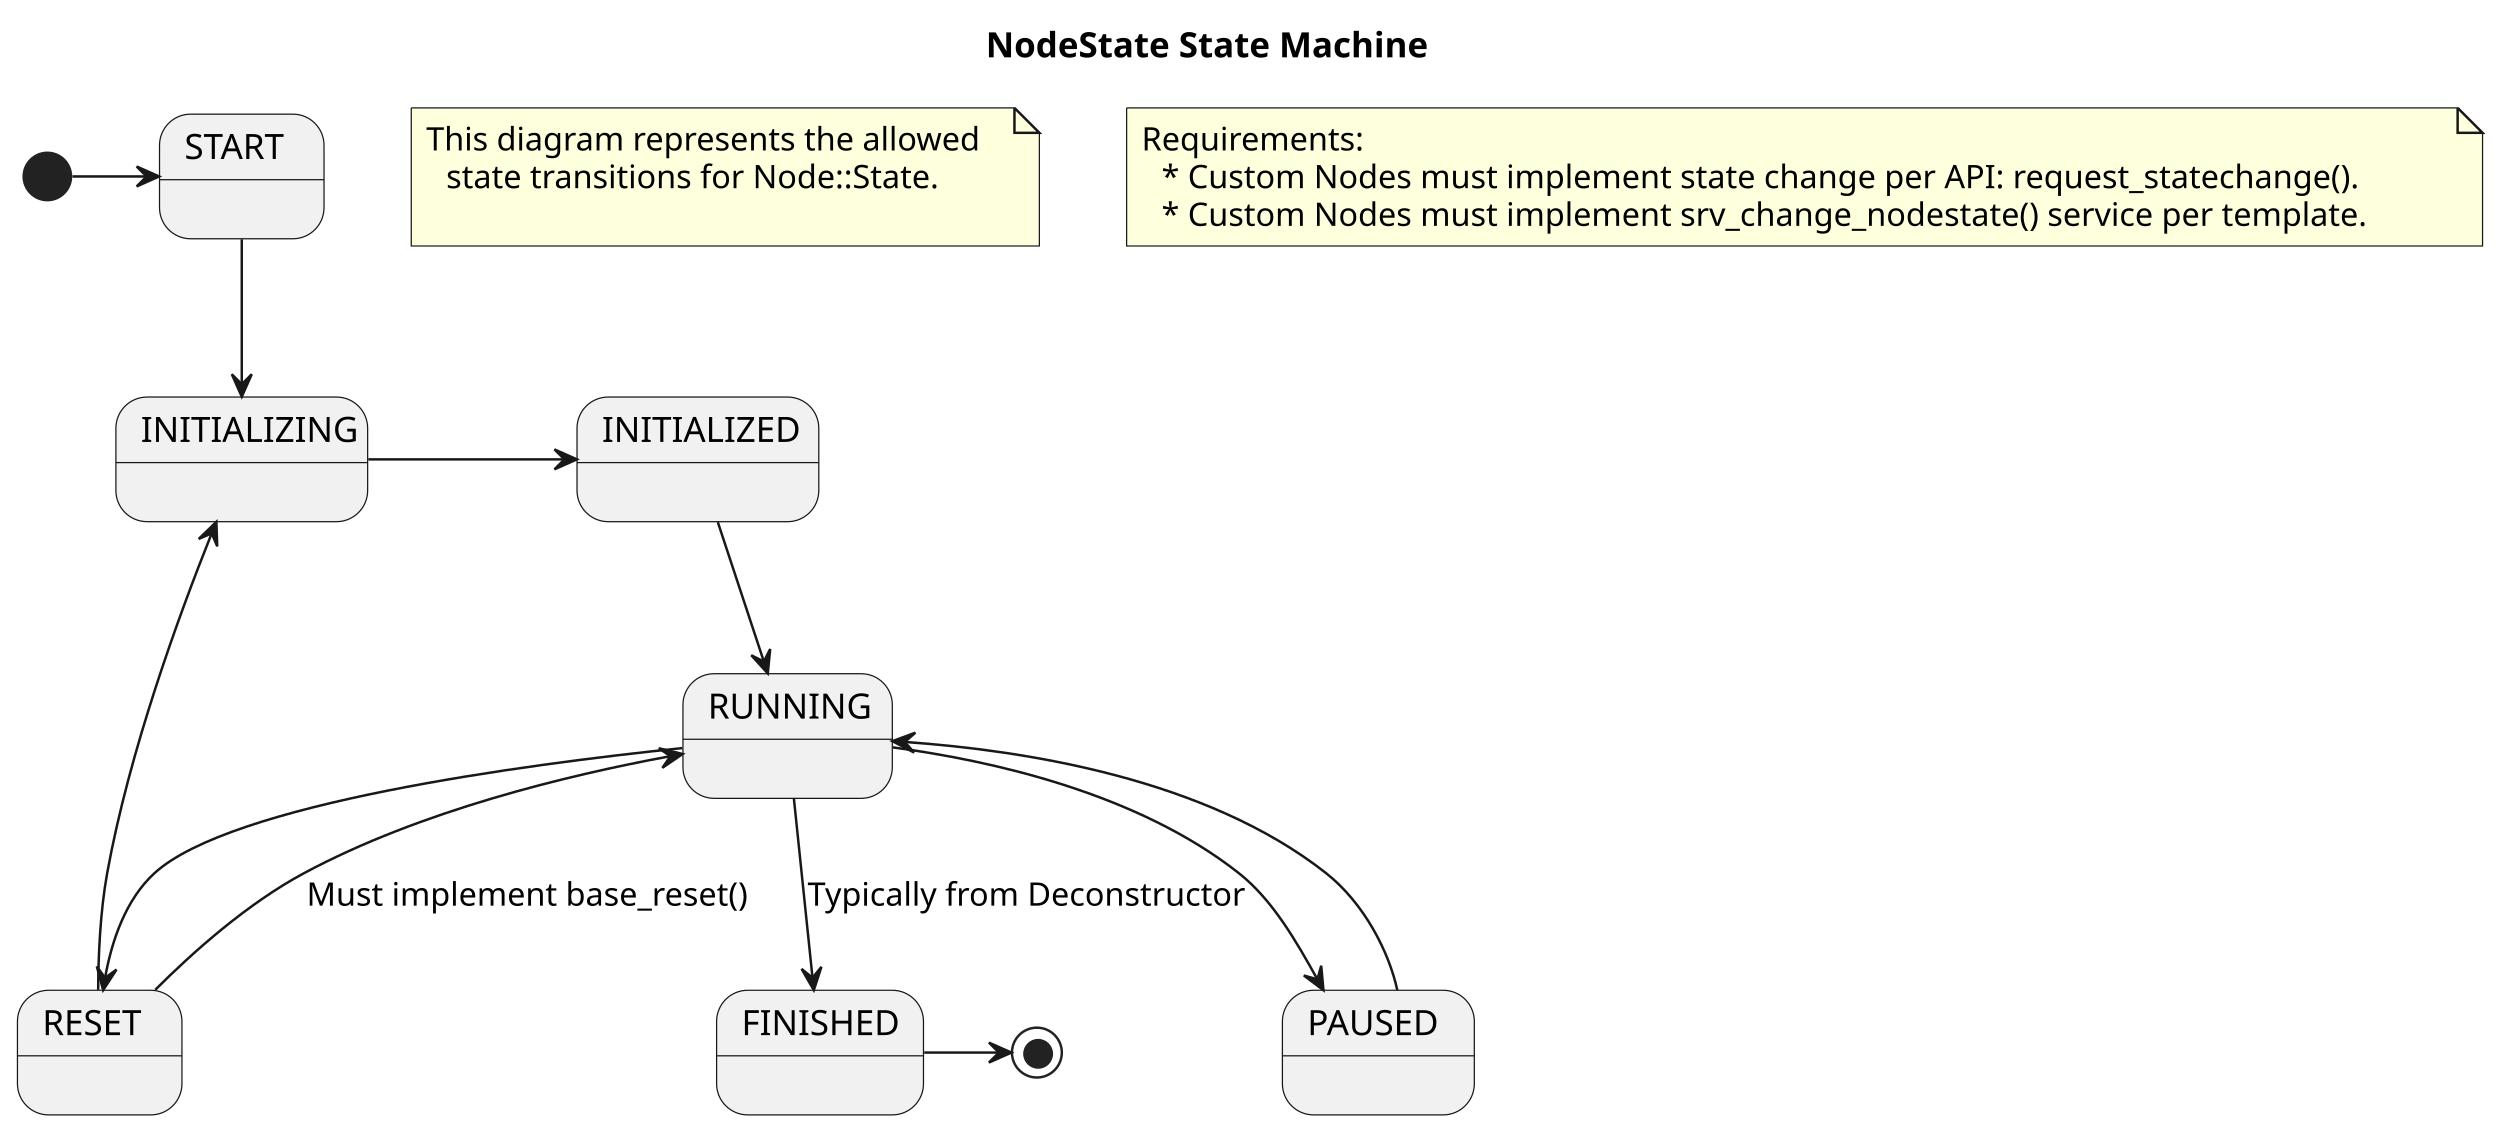
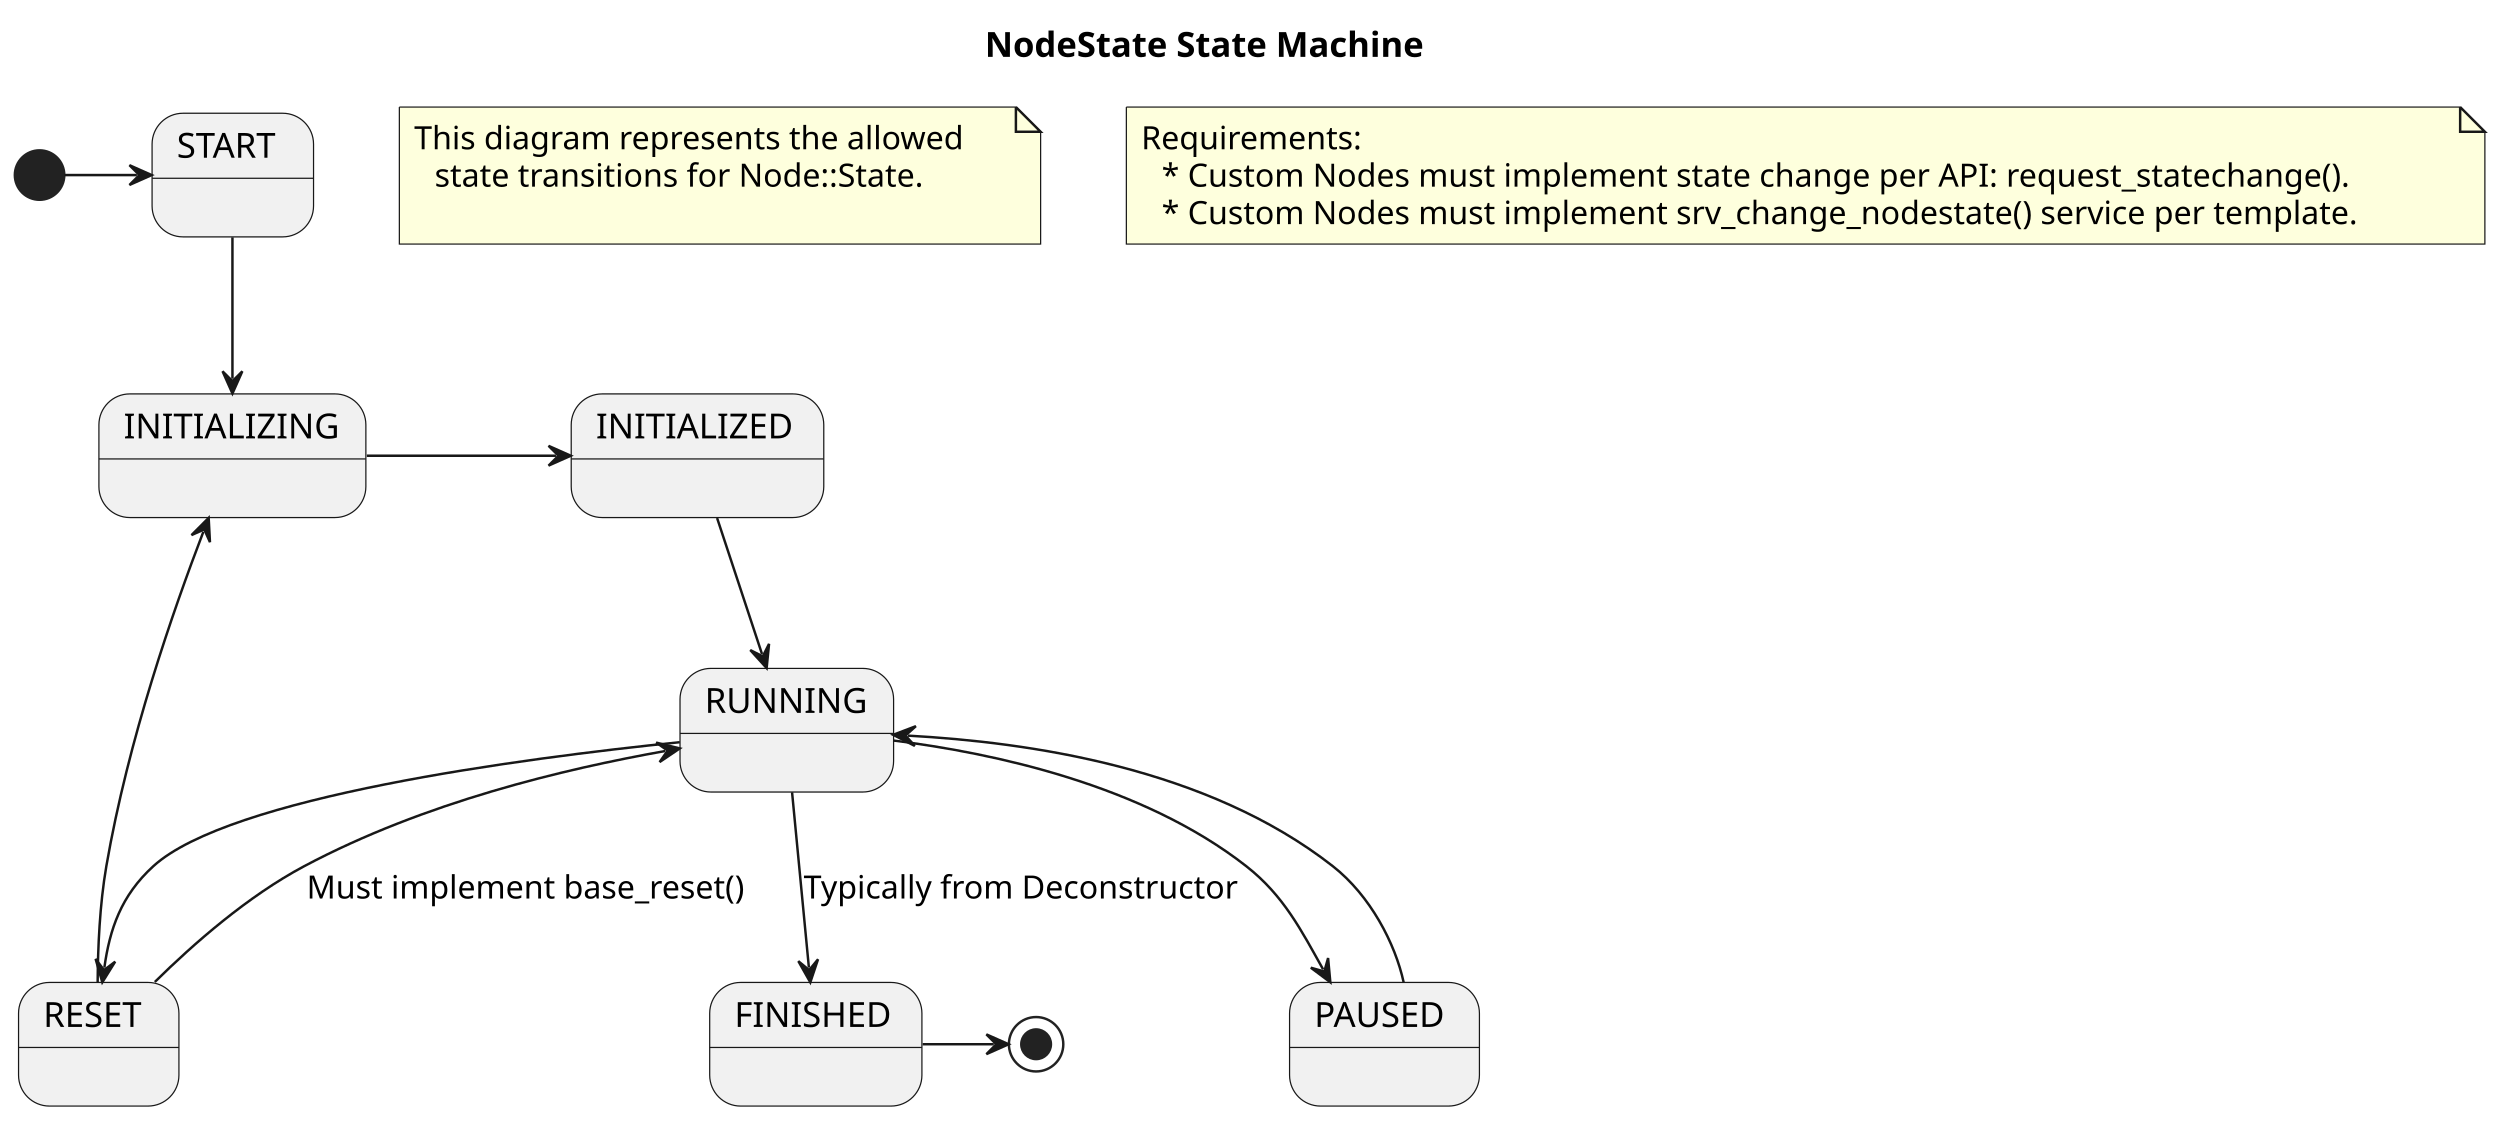
- <svg xmlns="http://www.w3.org/2000/svg" contentStyleType="text/css" height="453px" preserveAspectRatio="none" style="width:1003px;height:453px;background:#FFFFFF;" version="1.1" viewBox="0 0 1003 453" width="1003px" zoomAndPan="magnify">
+ <svg xmlns="http://www.w3.org/2000/svg" contentStyleType="text/css" data-diagram-type="STATE" height="453px" preserveAspectRatio="none" style="width:1011px;height:453px;background:#FFFFFF;" version="1.1" viewBox="0 0 1011 453" width="1011px" zoomAndPan="magnify">
  <defs />
  <g>
-     <rect fill="none" height="26.297" id="_title" style="stroke:none;stroke-width:1.0;" width="208" x="390.5" y="5" />
-     <text fill="#000000" font-family="sans-serif" font-size="14" font-weight="bold" lengthAdjust="spacing" textLength="198" x="395.5" y="22.995">NodeState State Machine</text>
+     <text fill="#000000" font-family="sans-serif" font-size="14" font-weight="bold" lengthAdjust="spacing" textLength="201.325" x="398.28" y="22.995">NodeState State Machine</text>
    <g id="elem_mainNote">
-       <path d="M165,43.297 L165,98.695 L417,98.695 L417,53.297 L407,43.297 L165,43.297 " fill="#FEFFDD" style="stroke:#181818;stroke-width:0.5;" />
-       <path d="M407,43.297 L407,53.297 L417,53.297 L407,43.297 " fill="#FEFFDD" style="stroke:#181818;stroke-width:1.0;" />
-       <text fill="#000000" font-family="sans-serif" font-size="13" lengthAdjust="spacing" textLength="231" x="171" y="60.364">This diagram represents the allowed</text>
-       <text fill="#000000" font-family="sans-serif" font-size="13" lengthAdjust="spacing" textLength="210" x="179" y="75.497">state transitions for Node::State.</text>
-       <text fill="#000000" font-family="sans-serif" font-size="13" lengthAdjust="spacing" textLength="4" x="171" y="90.629"> </text>
+       <path d="M161.5,43.297 L161.5,98.695 L420.829,98.695 L420.829,53.297 L410.829,43.297 L161.5,43.297 " fill="#FEFFDD" style="stroke:#181818;stroke-width:0.5;" />
+       <path d="M410.829,43.297 L410.829,53.297 L420.829,53.297 L410.829,43.297 " fill="#FEFFDD" style="stroke:#181818;stroke-width:1;" />
+       <text fill="#000000" font-family="sans-serif" font-size="13" lengthAdjust="spacing" textLength="238.329" x="167.5" y="60.364">This diagram represents the allowed</text>
+       <text fill="#000000" font-family="sans-serif" font-size="13" lengthAdjust="spacing" textLength="213.142" x="175.765" y="75.497">state transitions for Node::State.</text>
+       <text fill="#000000" font-family="sans-serif" font-size="13" lengthAdjust="spacing" textLength="4.132" x="167.5" y="90.629"> </text>
    </g>
    <g id="elem_requirements">
-       <path d="M452,43.297 L452,98.695 L996,98.695 L996,53.297 L986,43.297 L452,43.297 " fill="#FEFFDD" style="stroke:#181818;stroke-width:0.5;" />
-       <path d="M986,43.297 L986,53.297 L996,53.297 L986,43.297 " fill="#FEFFDD" style="stroke:#181818;stroke-width:1.0;" />
-       <text fill="#000000" font-family="sans-serif" font-size="13" lengthAdjust="spacing" textLength="93" x="458" y="60.364">Requirements:</text>
-       <text fill="#000000" font-family="sans-serif" font-size="13" lengthAdjust="spacing" textLength="511" x="466" y="75.497">* Custom Nodes must implement state change per API: request_statechange().</text>
-       <text fill="#000000" font-family="sans-serif" font-size="13" lengthAdjust="spacing" textLength="515" x="466" y="90.629">* Custom Nodes must implement srv_change_nodestate() service per template.</text>
+       <path d="M455.5,43.297 L455.5,98.695 L1004.885,98.695 L1004.885,53.297 L994.885,43.297 L455.5,43.297 " fill="#FEFFDD" style="stroke:#181818;stroke-width:0.5;" />
+       <path d="M994.885,43.297 L994.885,53.297 L1004.885,53.297 L994.885,43.297 " fill="#FEFFDD" style="stroke:#181818;stroke-width:1;" />
+       <text fill="#000000" font-family="sans-serif" font-size="13" lengthAdjust="spacing" textLength="95.627" x="461.5" y="60.364">Requirements:</text>
+       <text fill="#000000" font-family="sans-serif" font-size="13" lengthAdjust="spacing" textLength="515.671" x="469.765" y="75.497">* Custom Nodes must implement state change per API: request_statechange().</text>
+       <text fill="#000000" font-family="sans-serif" font-size="13" lengthAdjust="spacing" textLength="520.121" x="469.765" y="90.629">* Custom Nodes must implement srv_change_nodestate() service per template.</text>
    </g>
    <g id="Start">
-       <rect fill="#F1F1F1" height="50" rx="12.5" ry="12.5" style="stroke:#181818;stroke-width:0.5;" width="66" x="64" y="45.797" />
-       <line style="stroke:#181818;stroke-width:0.5;" x1="64" x2="130" y1="72.094" y2="72.094" />
-       <text fill="#000000" font-family="sans-serif" font-size="14" lengthAdjust="spacing" textLength="46" x="74" y="63.792">START</text>
+       <rect fill="#F1F1F1" height="50" rx="12.5" ry="12.5" style="stroke:#181818;stroke-width:0.5;" width="65.295" x="61.5" y="45.797" />
+       <line style="stroke:#181818;stroke-width:0.5;" x1="61.5" x2="126.795" y1="72.094" y2="72.094" />
+       <text fill="#000000" font-family="sans-serif" font-size="14" lengthAdjust="spacing" textLength="45.295" x="71.5" y="63.792">START</text>
    </g>
    <g id="Initializing">
-       <rect fill="#F1F1F1" height="50" rx="12.5" ry="12.5" style="stroke:#181818;stroke-width:0.5;" width="101" x="46.5" y="159.297" />
-       <line style="stroke:#181818;stroke-width:0.5;" x1="46.5" x2="147.5" y1="185.594" y2="185.594" />
-       <text fill="#000000" font-family="sans-serif" font-size="14" lengthAdjust="spacing" textLength="81" x="56.5" y="177.292">INITIALIZING</text>
+       <rect fill="#F1F1F1" height="50" rx="12.5" ry="12.5" style="stroke:#181818;stroke-width:0.5;" width="107.958" x="40" y="159.297" />
+       <line style="stroke:#181818;stroke-width:0.5;" x1="40" x2="147.958" y1="185.594" y2="185.594" />
+       <text fill="#000000" font-family="sans-serif" font-size="14" lengthAdjust="spacing" textLength="87.958" x="50" y="177.292">INITIALIZING</text>
    </g>
    <g id="Initialized">
-       <rect fill="#F1F1F1" height="50" rx="12.5" ry="12.5" style="stroke:#181818;stroke-width:0.5;" width="97" x="231.5" y="159.297" />
-       <line style="stroke:#181818;stroke-width:0.5;" x1="231.5" x2="328.5" y1="185.594" y2="185.594" />
-       <text fill="#000000" font-family="sans-serif" font-size="14" lengthAdjust="spacing" textLength="77" x="241.5" y="177.292">INITIALIZED</text>
+       <rect fill="#F1F1F1" height="50" rx="12.5" ry="12.5" style="stroke:#181818;stroke-width:0.5;" width="102.134" x="231" y="159.297" />
+       <line style="stroke:#181818;stroke-width:0.5;" x1="231" x2="333.134" y1="185.594" y2="185.594" />
+       <text fill="#000000" font-family="sans-serif" font-size="14" lengthAdjust="spacing" textLength="82.134" x="241" y="177.292">INITIALIZED</text>
    </g>
    <g id="Running">
-       <rect fill="#F1F1F1" height="50" rx="12.5" ry="12.5" style="stroke:#181818;stroke-width:0.5;" width="84" x="274" y="270.297" />
-       <line style="stroke:#181818;stroke-width:0.5;" x1="274" x2="358" y1="296.594" y2="296.594" />
-       <text fill="#000000" font-family="sans-serif" font-size="14" lengthAdjust="spacing" textLength="64" x="284" y="288.292">RUNNING</text>
+       <rect fill="#F1F1F1" height="50" rx="12.5" ry="12.5" style="stroke:#181818;stroke-width:0.5;" width="86.37" x="275" y="270.297" />
+       <line style="stroke:#181818;stroke-width:0.5;" x1="275" x2="361.37" y1="296.594" y2="296.594" />
+       <text fill="#000000" font-family="sans-serif" font-size="14" lengthAdjust="spacing" textLength="66.37" x="285" y="288.292">RUNNING</text>
    </g>
    <g id="Paused">
-       <rect fill="#F1F1F1" height="50" rx="12.5" ry="12.5" style="stroke:#181818;stroke-width:0.5;" width="77" x="514.5" y="397.297" />
-       <line style="stroke:#181818;stroke-width:0.5;" x1="514.5" x2="591.5" y1="423.594" y2="423.594" />
-       <text fill="#000000" font-family="sans-serif" font-size="14" lengthAdjust="spacing" textLength="57" x="524.5" y="415.292">PAUSED</text>
+       <rect fill="#F1F1F1" height="50" rx="12.5" ry="12.5" style="stroke:#181818;stroke-width:0.5;" width="76.779" x="521.5" y="397.297" />
+       <line style="stroke:#181818;stroke-width:0.5;" x1="521.5" x2="598.279" y1="423.594" y2="423.594" />
+       <text fill="#000000" font-family="sans-serif" font-size="14" lengthAdjust="spacing" textLength="56.779" x="531.5" y="415.292">PAUSED</text>
    </g>
    <g id="Reset">
-       <rect fill="#F1F1F1" height="50" rx="12.5" ry="12.5" style="stroke:#181818;stroke-width:0.5;" width="66" x="7" y="397.297" />
-       <line style="stroke:#181818;stroke-width:0.5;" x1="7" x2="73" y1="423.594" y2="423.594" />
-       <text fill="#000000" font-family="sans-serif" font-size="14" lengthAdjust="spacing" textLength="46" x="17" y="415.292">RESET</text>
+       <rect fill="#F1F1F1" height="50" rx="12.5" ry="12.5" style="stroke:#181818;stroke-width:0.5;" width="64.857" x="7.5" y="397.297" />
+       <line style="stroke:#181818;stroke-width:0.5;" x1="7.5" x2="72.357" y1="423.594" y2="423.594" />
+       <text fill="#000000" font-family="sans-serif" font-size="14" lengthAdjust="spacing" textLength="44.857" x="17.5" y="415.292">RESET</text>
    </g>
    <g id="Finished">
-       <rect fill="#F1F1F1" height="50" rx="12.5" ry="12.5" style="stroke:#181818;stroke-width:0.5;" width="83" x="287.5" y="397.297" />
-       <line style="stroke:#181818;stroke-width:0.5;" x1="287.5" x2="370.5" y1="423.594" y2="423.594" />
-       <text fill="#000000" font-family="sans-serif" font-size="14" lengthAdjust="spacing" textLength="63" x="297.5" y="415.292">FINISHED</text>
+       <rect fill="#F1F1F1" height="50" rx="12.5" ry="12.5" style="stroke:#181818;stroke-width:0.5;" width="85.823" x="287" y="397.297" />
+       <line style="stroke:#181818;stroke-width:0.5;" x1="287" x2="372.823" y1="423.594" y2="423.594" />
+       <text fill="#000000" font-family="sans-serif" font-size="14" lengthAdjust="spacing" textLength="65.823" x="297" y="415.292">FINISHED</text>
    </g>
-     <ellipse cx="19" cy="70.797" fill="#222222" rx="10" ry="10" style="stroke:none;stroke-width:1.0;" />
-     <ellipse cx="416" cy="422.297" fill="none" rx="10" ry="10" style="stroke:#222222;stroke-width:1.0;" />
-     <ellipse cx="416.5" cy="422.797" fill="#222222" rx="6" ry="6" style="stroke:none;stroke-width:1.0;" />
-     <g id="link_*start_Start">
-       <path d="M29.05,70.797 C38.92,70.797 48.79,70.797 58.66,70.797 " fill="none" id="*start-to-Start" style="stroke:#181818;stroke-width:1.0;" />
-       <polygon fill="#181818" points="63.82,70.797,54.82,66.797,58.82,70.797,54.82,74.797,63.82,70.797" style="stroke:#181818;stroke-width:1.0;" />
+     <ellipse cx="16" cy="70.797" fill="#222222" rx="10" ry="10" style="stroke:#222222;stroke-width:1;" />
+     <ellipse cx="419" cy="422.297" fill="transparent" rx="11" ry="11" style="stroke:#222222;stroke-width:1;" />
+     <ellipse cx="419" cy="422.297" fill="#222222" rx="6" ry="6" style="stroke:#222222;stroke-width:1;" />
+     <g id="link_*start*_Start">
+       <path d="M26.05,70.797 C37.82,70.797 43.59,70.797 55.35,70.797 " fill="transparent" id="*start*-to-Start" style="stroke:#181818;stroke-width:1;" />
+       <polygon fill="#181818" points="61.35,70.797,52.35,66.797,56.35,70.797,52.35,74.797,61.35,70.797" style="stroke:#181818;stroke-width:1;" />
    </g>
    <g id="link_Start_Initializing">
-       <path d="M97,95.987 C97,112.937 97,135.687 97,153.717 " fill="none" id="Start-to-Initializing" style="stroke:#181818;stroke-width:1.0;" />
-       <polygon fill="#181818" points="97,159.147,101,150.147,97,154.147,93,150.147,97,159.147" style="stroke:#181818;stroke-width:1.0;" />
+       <path d="M94,95.987 C94,114.697 94,134.457 94,153.147 " fill="transparent" id="Start-to-Initializing" style="stroke:#181818;stroke-width:1;" />
+       <polygon fill="#181818" points="94,159.147,98,150.147,94,154.147,90,150.147,94,159.147" style="stroke:#181818;stroke-width:1;" />
    </g>
    <g id="link_Initializing_Initialized">
-       <path d="M147.75,184.297 C173.91,184.297 200.06,184.297 226.21,184.297 " fill="none" id="Initializing-to-Initialized" style="stroke:#181818;stroke-width:1.0;" />
-       <polygon fill="#181818" points="231.44,184.297,222.44,180.297,226.44,184.297,222.44,188.297,231.44,184.297" style="stroke:#181818;stroke-width:1.0;" />
+       <path d="M148.34,184.297 C175.84,184.297 197.34,184.297 224.83,184.297 " fill="transparent" id="Initializing-to-Initialized" style="stroke:#181818;stroke-width:1;" />
+       <polygon fill="#181818" points="230.83,184.297,221.83,180.297,225.83,184.297,221.83,188.297,230.83,184.297" style="stroke:#181818;stroke-width:1;" />
    </g>
    <g id="link_Initialized_Running">
-       <path d="M287.99,209.487 C293.44,225.997 300.69,247.947 306.45,265.387 " fill="none" id="Initialized-to-Running" style="stroke:#181818;stroke-width:1.0;" />
-       <polygon fill="#181818" points="308.03,270.177,309.005,260.376,306.462,265.429,301.409,262.886,308.03,270.177" style="stroke:#181818;stroke-width:1.0;" />
+       <path d="M289.99,209.487 C295.96,227.547 302.189,246.429 308.149,264.479 " fill="transparent" id="Initialized-to-Running" style="stroke:#181818;stroke-width:1;" />
+       <polygon fill="#181818" points="310.03,270.177,311.006,260.377,308.462,265.429,303.41,262.885,310.03,270.177" style="stroke:#181818;stroke-width:1;" />
    </g>
    <g id="link_Running_Reset">
-       <path d="M273.77,300.127 C209.81,306.757 92.55,322.407 62,350.297 C50.37,360.917 44.83,377.537 42.21,392.037 " fill="none" id="Running-to-Reset" style="stroke:#181818;stroke-width:1.0;" />
-       <polygon fill="#181818" points="41.38,397.257,46.743,388.996,42.165,392.319,38.843,387.74,41.38,397.257" style="stroke:#181818;stroke-width:1.0;" />
+       <path d="M274.92,300.137 C210.33,306.737 92.72,322.297 62,350.297 C48.93,362.207 44.383,375.765 42.203,391.315 " fill="transparent" id="Running-to-Reset" style="stroke:#181818;stroke-width:1;" />
+       <polygon fill="#181818" points="41.37,397.257,46.581,388.899,42.064,392.305,38.658,387.789,41.37,397.257" style="stroke:#181818;stroke-width:1;" />
    </g>
    <g id="link_Reset_Running">
-       <path d="M62.29,397.107 C77.7,381.687 99.43,362.407 122,350.297 C168.58,325.297 227.82,310.987 268.51,303.467 " fill="none" id="Reset-to-Running" style="stroke:#181818;stroke-width:1.0;" />
-       <polygon fill="#181818" points="273.88,302.497,264.307,300.184,268.962,303.398,265.748,308.053,273.88,302.497" style="stroke:#181818;stroke-width:1.0;" />
-       <text fill="#000000" font-family="sans-serif" font-size="13" lengthAdjust="spacing" textLength="189" x="123" y="363.364">Must implement base_reset()</text>
+       <path d="M62.61,397.107 C78.23,381.687 100.23,362.407 123,350.297 C171.69,324.397 228.093,311.011 269.003,303.711 " fill="transparent" id="Reset-to-Running" style="stroke:#181818;stroke-width:1;" />
+       <polygon fill="#181818" points="274.91,302.657,265.347,300.3,269.988,303.535,266.753,308.176,274.91,302.657" style="stroke:#181818;stroke-width:1;" />
+       <text fill="#000000" font-family="sans-serif" font-size="13" lengthAdjust="spacing" textLength="190.569" x="124" y="363.364">Must implement base_reset()</text>
    </g>
    <g id="link_Reset_Initializing">
-       <path d="M39.39,397.127 C39.45,383.307 40.21,365.717 43,350.297 C51.88,301.317 71.78,246.857 84.78,214.377 " fill="none" id="Reset-to-Initializing" style="stroke:#181818;stroke-width:1.0;" />
-       <polygon fill="#181818" points="86.81,209.357,79.735,216.209,84.941,213.994,87.155,219.2,86.81,209.357" style="stroke:#181818;stroke-width:1.0;" />
+       <path d="M39.49,397.147 C39.57,383.327 40.33,365.737 43,350.297 C51.88,298.887 70.105,246.74 82.245,215.02 " fill="transparent" id="Reset-to-Initializing" style="stroke:#181818;stroke-width:1;" />
+       <polygon fill="#181818" points="84.39,209.417,77.437,216.393,82.603,214.087,84.909,219.252,84.39,209.417" style="stroke:#181818;stroke-width:1;" />
    </g>
    <g id="link_Running_Paused">
-       <path d="M358.19,299.857 C397.89,305.157 456.28,318.207 497,350.297 C510.71,361.107 520.3,378.127 528.47,392.797 " fill="none" id="Running-to-Paused" style="stroke:#181818;stroke-width:1.0;" />
-       <polygon fill="#181818" points="530.97,397.267,530.071,387.459,528.531,392.902,523.088,391.362,530.97,397.267" style="stroke:#181818;stroke-width:1.0;" />
+       <path d="M361.16,299.457 C401.94,304.527 462.08,317.477 504,350.297 C519.17,362.177 526.337,376.443 535.057,392.003 " fill="transparent" id="Running-to-Paused" style="stroke:#181818;stroke-width:1;" />
+       <polygon fill="#181818" points="537.99,397.237,537.08,387.43,535.546,392.875,530.101,391.341,537.99,397.237" style="stroke:#181818;stroke-width:1;" />
    </g>
    <g id="link_Paused_Running">
-       <path d="M560.6,397.267 C557.24,381.717 547.13,362.217 532,350.297 C483.94,312.427 411.25,301.067 363.17,297.687 " fill="none" id="Paused-to-Running" style="stroke:#181818;stroke-width:1.0;" />
-       <polygon fill="#181818" points="358.02,297.347,366.738,301.928,363.009,297.675,367.263,293.946,358.02,297.347" style="stroke:#181818;stroke-width:1.0;" />
+       <path d="M567.63,397.237 C564.27,381.677 554.17,362.177 539,350.297 C488.03,310.397 416.141,300.198 367.171,297.488 " fill="transparent" id="Paused-to-Running" style="stroke:#181818;stroke-width:1;" />
+       <polygon fill="#181818" points="361.18,297.157,369.945,301.648,366.172,297.433,370.387,293.66,361.18,297.157" style="stroke:#181818;stroke-width:1;" />
    </g>
    <g id="link_Running_Finished">
-       <path d="M318.51,320.397 C320.64,340.887 323.7,370.377 325.97,392.177 " fill="none" id="Running-to-Finished" style="stroke:#181818;stroke-width:1.0;" />
-       <polygon fill="#181818" points="326.5,397.267,329.553,387.903,325.986,392.293,321.595,388.726,326.5,397.267" style="stroke:#181818;stroke-width:1.0;" />
-       <text fill="#000000" font-family="sans-serif" font-size="13" lengthAdjust="spacing" textLength="182" x="324" y="363.364">Typically from Deconstructor</text>
+       <path d="M320.31,320.397 C322.44,342.537 324.997,369.184 327.117,391.294 " fill="transparent" id="Running-to-Finished" style="stroke:#181818;stroke-width:1;" />
+       <polygon fill="#181818" points="327.69,397.267,330.813,387.926,327.213,392.29,322.849,388.69,327.69,397.267" style="stroke:#181818;stroke-width:1;" />
+       <text fill="#000000" font-family="sans-serif" font-size="13" lengthAdjust="spacing" textLength="188.678" x="325" y="363.364">Typically from Deconstructor</text>
    </g>
-     <g id="link_Finished_*end">
-       <path d="M370.8,422.297 C380.72,422.297 390.65,422.297 400.57,422.297 " fill="none" id="Finished-to-*end" style="stroke:#181818;stroke-width:1.0;" />
-       <polygon fill="#181818" points="405.76,422.297,396.76,418.297,400.76,422.297,396.76,426.297,405.76,422.297" style="stroke:#181818;stroke-width:1.0;" />
+     <g id="link_Finished_*end*">
+       <path d="M373.11,422.297 C384.7,422.297 390.29,422.297 401.89,422.297 " fill="transparent" id="Finished-to-*end*" style="stroke:#181818;stroke-width:1;" />
+       <polygon fill="#181818" points="407.89,422.297,398.89,418.297,402.89,422.297,398.89,426.297,407.89,422.297" style="stroke:#181818;stroke-width:1;" />
    </g>
  </g>
</svg>
